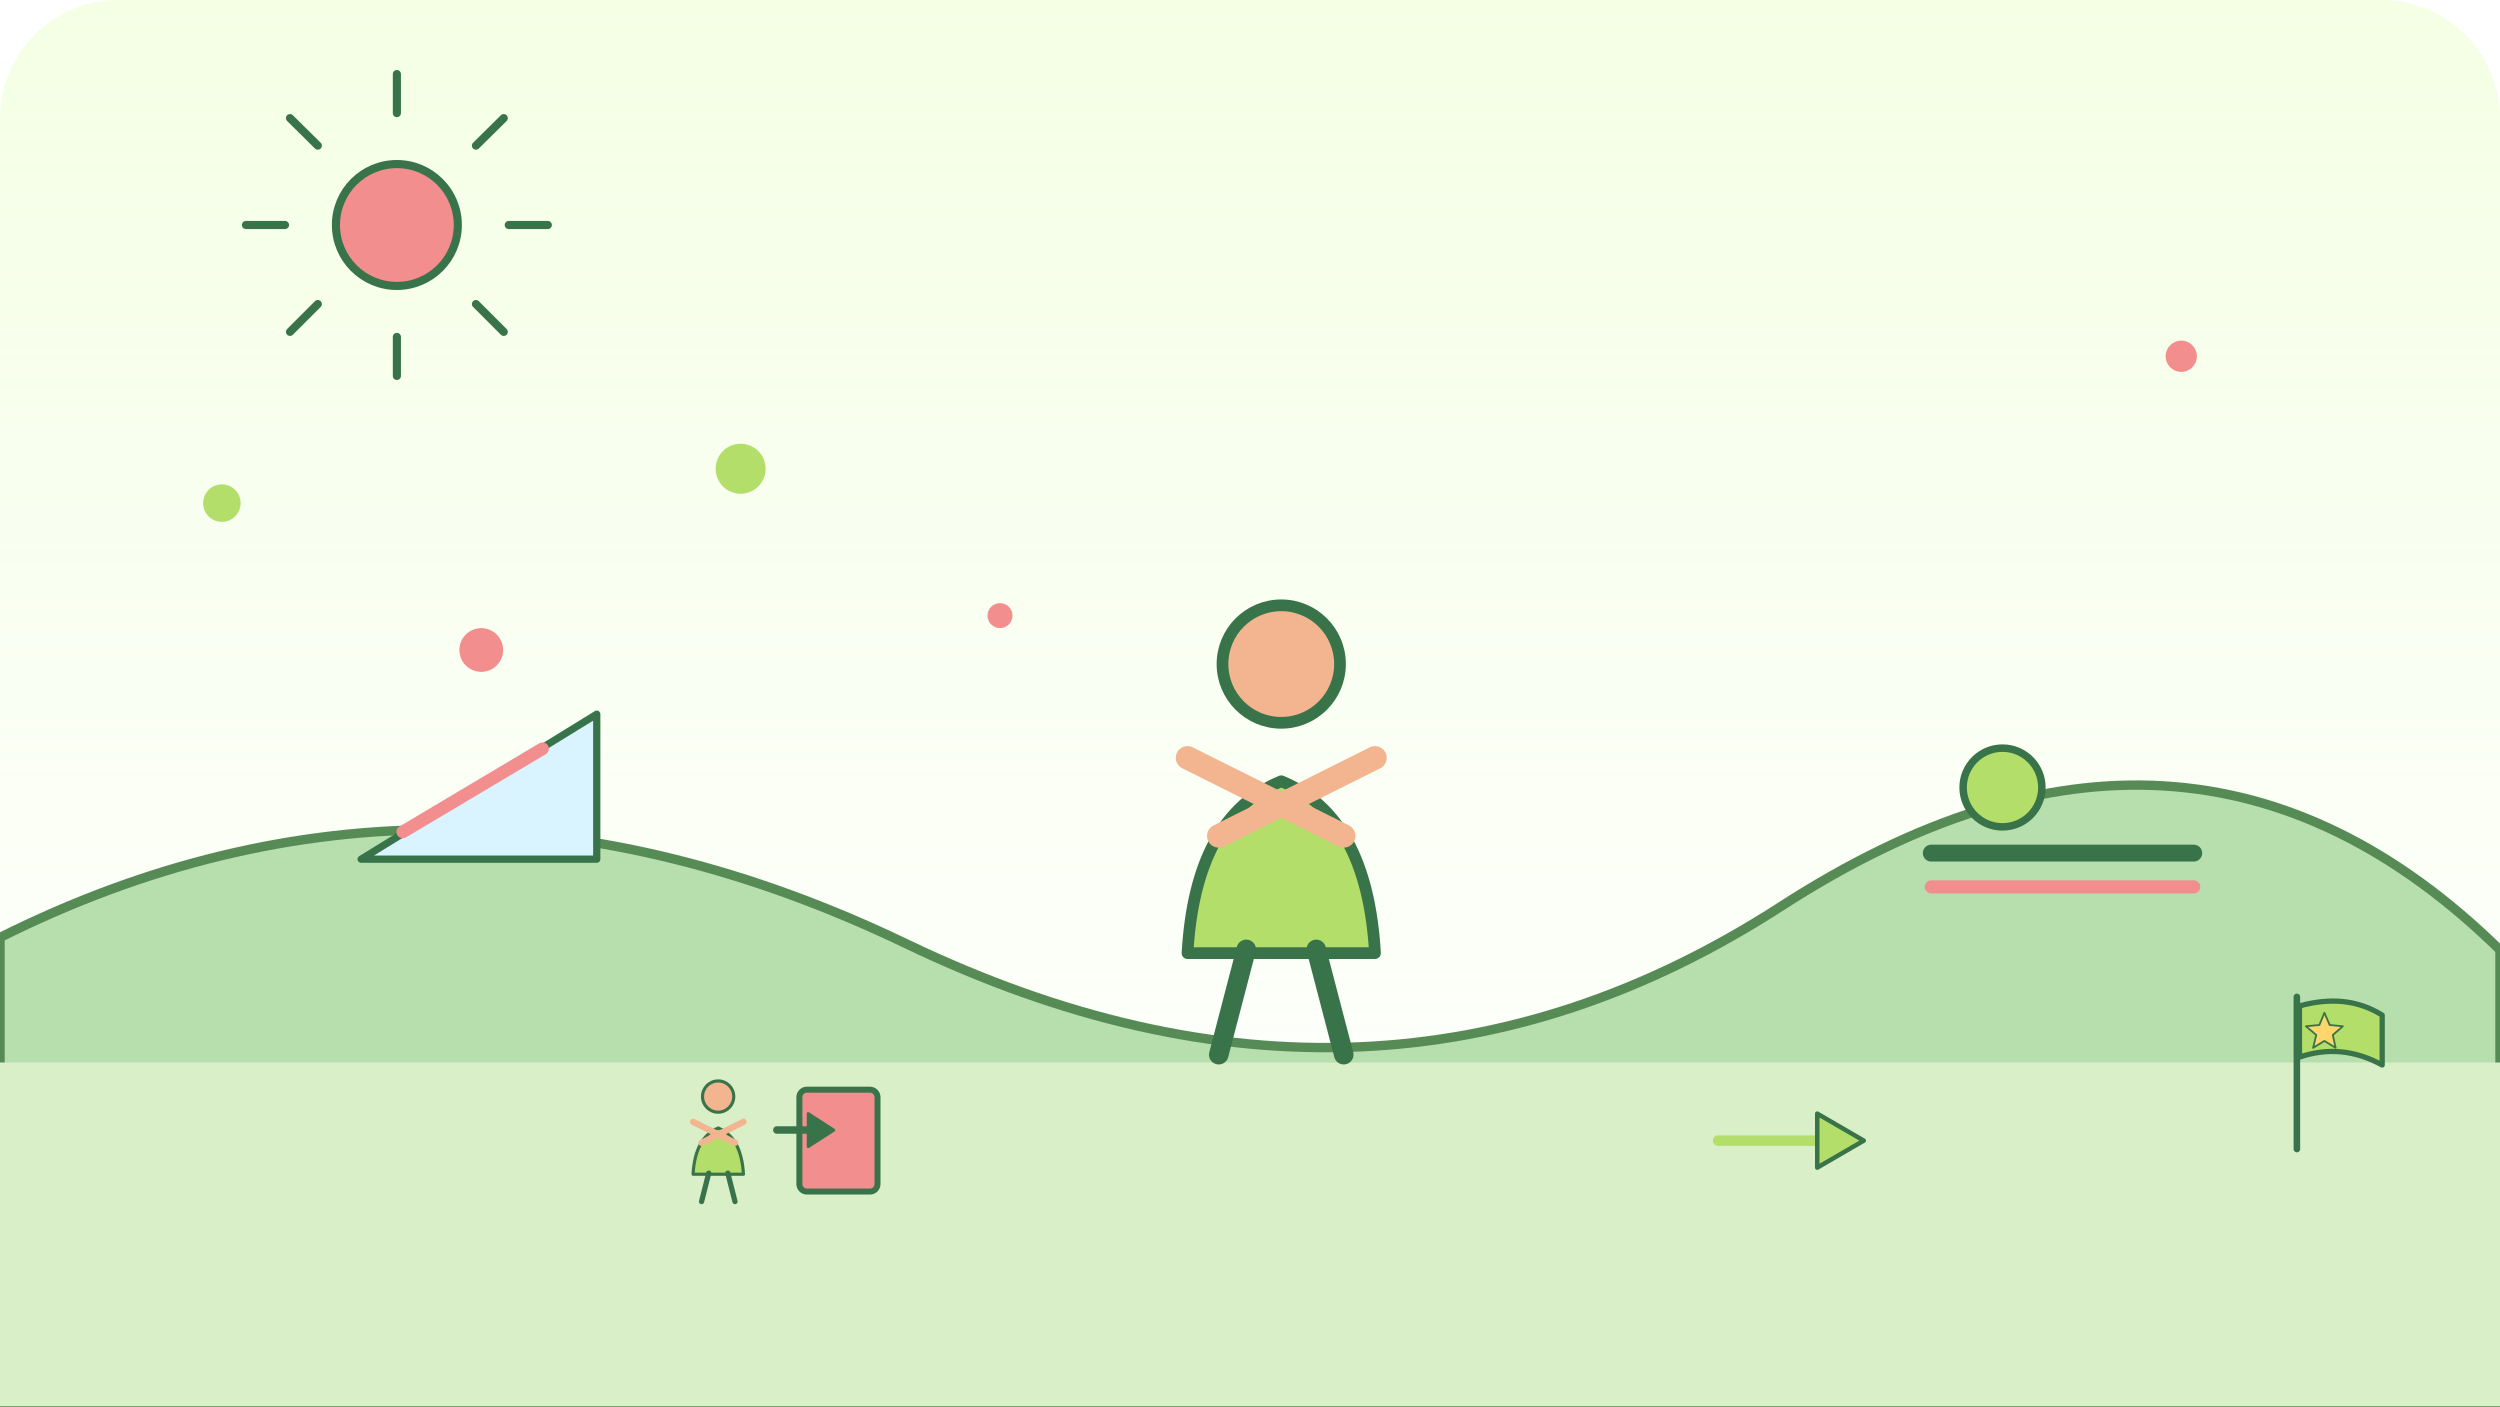
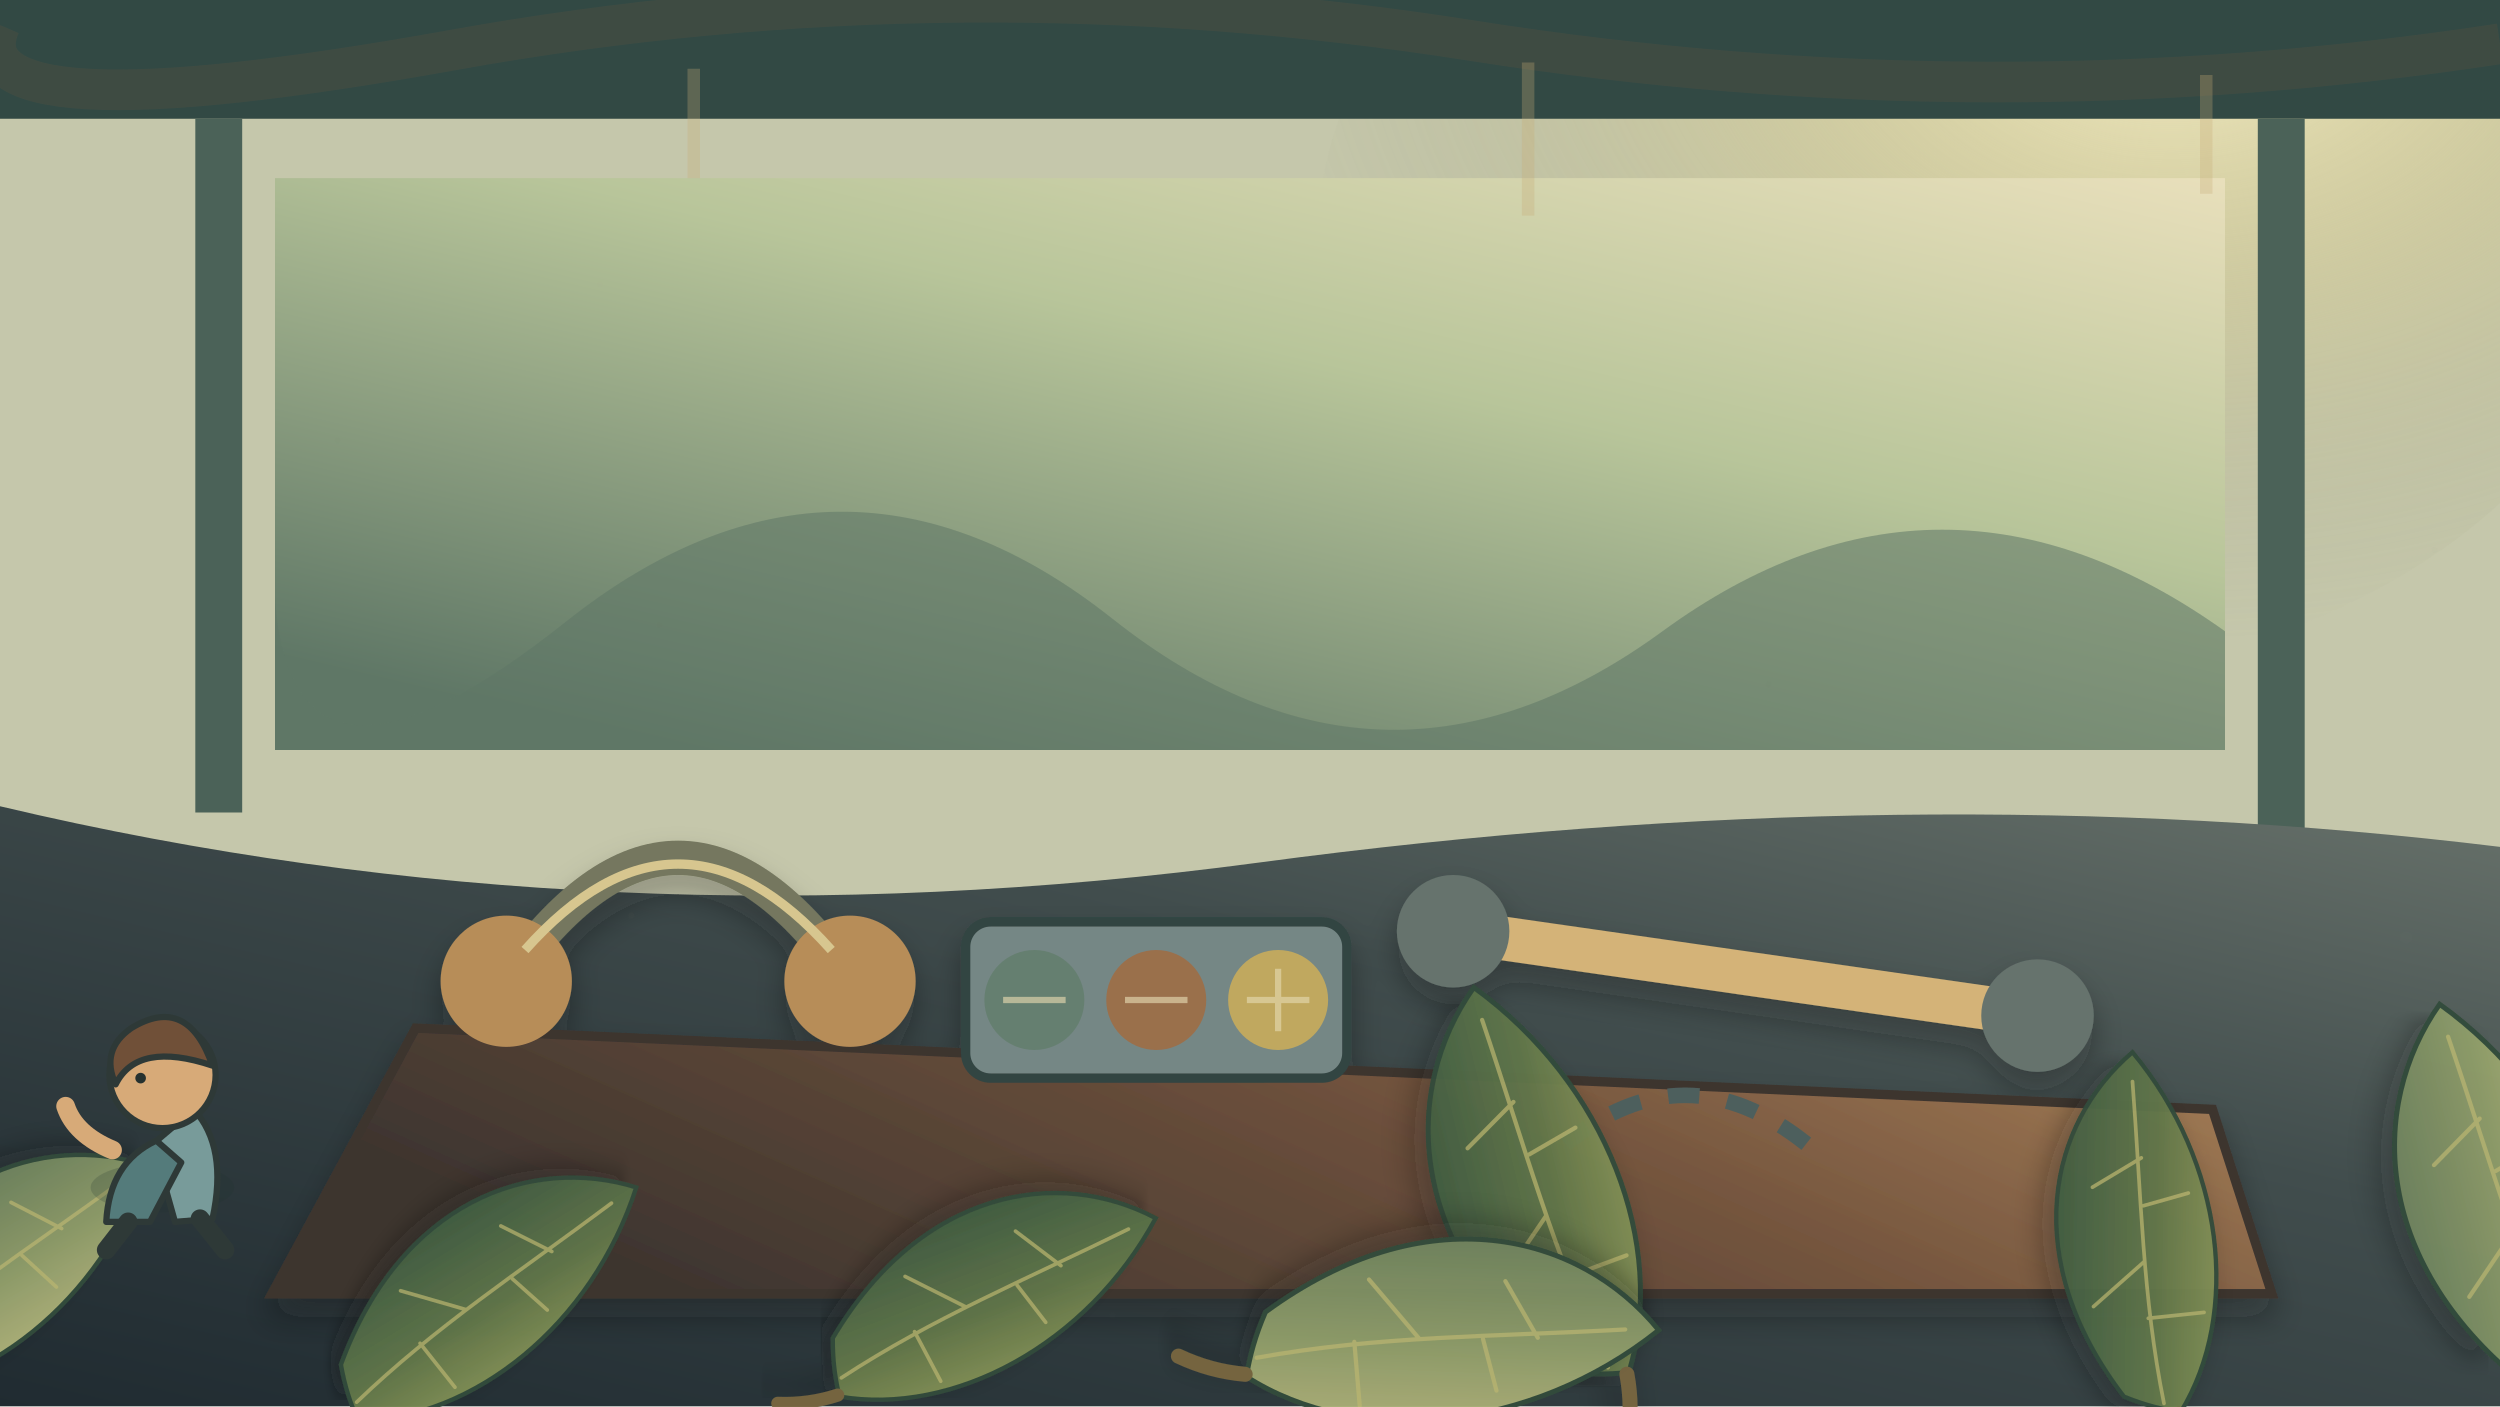
- <svg xmlns="http://www.w3.org/2000/svg" width="800" height="450" viewBox="0 0 800 450" role="img" aria-labelledby="title desc">
+ <svg xmlns="http://www.w3.org/2000/svg" width="800" height="450" viewBox="0 0 800 450">
  <defs>
-     <linearGradient id="sky" x1="0" y1="0" x2="0" y2="1">
-       <stop offset="0" stop-color="#F4FFE4" />
-       <stop offset="1" stop-color="#FFFFFF" stop-opacity="0.72" />
+     <linearGradient id="sky" x1="0" y1="0" x2="0.8" y2="1">
+       <stop offset="0" stop-color="#e8dfbb" />
+       <stop offset=".42" stop-color="#b8c59a" />
+       <stop offset="1" stop-color="#5f7766" />
    </linearGradient>
+     <linearGradient id="earth" x1="0" y1="0" x2="0" y2="1">
+       <stop stop-color="#6f7657" />
+       <stop offset=".52" stop-color="#454f43" />
+       <stop offset="1" stop-color="#252f2f" />
+     </linearGradient>
+     <linearGradient id="table" x1="0" y1="0" x2="1" y2="1">
+       <stop stop-color="#67716a" />
+       <stop offset=".35" stop-color="#414d4d" />
+       <stop offset="1" stop-color="#202b31" />
+     </linearGradient>
+     <linearGradient id="leaf" x1="0" y1="0" x2="1" y2="1">
+       <stop stop-color="#a9ad62" />
+       <stop offset=".45" stop-color="#607549" />
+       <stop offset="1" stop-color="#294b3d" />
+     </linearGradient>
+     <linearGradient id="leafPale" x1="0" y1="0" x2="1" y2="1">
+       <stop stop-color="#d2c98b" />
+       <stop offset=".48" stop-color="#8d9b68" />
+       <stop offset="1" stop-color="#536d57" />
+     </linearGradient>
+     <radialGradient id="glow" cx=".35" cy=".25" r=".7">
+       <stop stop-color="#fff7cf" stop-opacity=".88" />
+       <stop offset=".55" stop-color="#d9c87d" stop-opacity=".2" />
+       <stop offset="1" stop-color="#6f7657" stop-opacity="0" />
+     </radialGradient>
+     <radialGradient id="glass" cx=".32" cy=".25" r=".8">
+       <stop stop-color="#dce9df" stop-opacity=".78" />
+       <stop offset=".35" stop-color="#91b3ad" stop-opacity=".48" />
+       <stop offset="1" stop-color="#314f55" stop-opacity=".74" />
+     </radialGradient>
+     <linearGradient id="wood" x1="0" y1="0" x2="1" y2=".3">
+       <stop stop-color="#aa8259" />
+       <stop offset=".45" stop-color="#72533d" />
+       <stop offset="1" stop-color="#3e352f" />
+     </linearGradient>
+     <filter id="soft" x="-20%" y="-20%" width="140%" height="150%">
+       <feDropShadow dx="0" dy="6" stdDeviation="5" flood-color="#172423" flood-opacity=".34" />
+     </filter>
  </defs>
-   <rect width="800" height="450" rx="38" fill="url(#sky)" />
-   <line x1="127.0" y1="36.2" x2="127.0" y2="23.7" stroke="#39734A" stroke-width="2.6" stroke-linecap="round" />
-   <line x1="152.3" y1="46.6" x2="161.2" y2="37.8" stroke="#39734A" stroke-width="2.6" stroke-linecap="round" />
-   <line x1="162.8" y1="72.0" x2="175.3" y2="72.0" stroke="#39734A" stroke-width="2.6" stroke-linecap="round" />
-   <line x1="152.3" y1="97.3" x2="161.2" y2="106.2" stroke="#39734A" stroke-width="2.6" stroke-linecap="round" />
-   <line x1="127.0" y1="107.8" x2="127.0" y2="120.3" stroke="#39734A" stroke-width="2.6" stroke-linecap="round" />
-   <line x1="101.7" y1="97.3" x2="92.8" y2="106.2" stroke="#39734A" stroke-width="2.6" stroke-linecap="round" />
-   <line x1="91.2" y1="72.0" x2="78.7" y2="72.0" stroke="#39734A" stroke-width="2.6" stroke-linecap="round" />
-   <line x1="101.7" y1="46.6" x2="92.8" y2="37.8" stroke="#39734A" stroke-width="2.6" stroke-linecap="round" />
-   <circle cx="127" cy="72" r="19.5" fill="#F28E8E" stroke="#39734A" stroke-width="2.6" />
-   <path d="M0 300 Q140 230 290 302 T570 290 T800 304 L800 450 L0 450 Z" fill="#B7DFAE" stroke="#578B55" stroke-width="3" stroke-linecap="round" stroke-linejoin="round" />
-   <rect x="0" y="340" width="800" height="110" rx="0" fill="#D9EFC7" stroke="none" stroke-width="0" />
-   <circle cx="410" cy="212.5" r="18.8" fill="#F2B58F" stroke="#39734A" stroke-width="3.75" />
-   <path d="M380.0,305.0 Q382.5,261.25 410,250.0 Q437.5,261.25 440.0,305.0 Z" fill="#B3DE69" stroke="#39734A" stroke-width="3.75" stroke-linecap="round" stroke-linejoin="round" />
-   <line x1="390.0" y1="267.5" x2="440.0" y2="242.5" stroke="#F2B58F" stroke-width="7.5" stroke-linecap="round" />
-   <line x1="430.0" y1="267.5" x2="380.0" y2="242.5" stroke="#F2B58F" stroke-width="7.5" stroke-linecap="round" />
-   <line x1="398.8" y1="303.8" x2="390.0" y2="337.5" stroke="#39734A" stroke-width="6.25" stroke-linecap="round" />
-   <line x1="421.2" y1="303.8" x2="430.0" y2="337.5" stroke="#39734A" stroke-width="6.25" stroke-linecap="round" />
-   <polygon points="115.56,274.94 190.96,274.94 190.96,228.54" fill="#D9F3FF" stroke="#39734A" stroke-width="2.32" stroke-linejoin="round" />
-   <line x1="128.9" y1="266.2" x2="173.6" y2="239.6" stroke="#F28E8E" stroke-width="4.06" stroke-linecap="round" />
-   <line x1="618.0" y1="273.0" x2="702.0" y2="273.0" stroke="#39734A" stroke-width="5.4" stroke-linecap="round" />
-   <line x1="618.0" y1="283.8" x2="702.0" y2="283.8" stroke="#F28E8E" stroke-width="4.2" stroke-linecap="round" />
-   <circle cx="640.8" cy="252.0" r="12.6" fill="#B3DE69" stroke="#39734A" stroke-width="2.4" />
-   <circle cx="229.8" cy="350.9" r="5.0" fill="#F2B58F" stroke="#39734A" stroke-width="1.008" />
-   <path d="M221.776,375.752 Q222.448,363.992 229.84,360.968 Q237.232,363.992 237.904,375.752 Z" fill="#B3DE69" stroke="#39734A" stroke-width="1.008" stroke-linecap="round" stroke-linejoin="round" />
-   <line x1="224.5" y1="365.7" x2="237.9" y2="359.0" stroke="#F2B58F" stroke-width="2.016" stroke-linecap="round" />
-   <line x1="235.2" y1="365.7" x2="221.8" y2="359.0" stroke="#F2B58F" stroke-width="2.016" stroke-linecap="round" />
-   <line x1="226.8" y1="375.4" x2="224.5" y2="384.5" stroke="#39734A" stroke-width="1.68" stroke-linecap="round" />
-   <line x1="232.9" y1="375.4" x2="235.2" y2="384.5" stroke="#39734A" stroke-width="1.68" stroke-linecap="round" />
-   <rect x="255.8" y="348.7" width="25.0" height="32.6" rx="2.4" fill="#F28E8E" stroke="#39734A" stroke-width="1.92" />
-   <line x1="248.6" y1="361.6" x2="258.6" y2="361.6" stroke="#39734A" stroke-width="2.4" stroke-linecap="round" />
-   <polygon points="258.64,356.36 266.8,361.64 258.64,366.92" fill="#39734A" stroke="#39734A" stroke-width="0.96" stroke-linejoin="round" />
-   <line x1="549.8" y1="365" x2="585.8" y2="365" stroke="#B3DE69" stroke-width="3.36" stroke-linecap="round" />
-   <polygon points="581.52,356.36 596.4,365 581.52,373.64" fill="#B3DE69" stroke="#39734A" stroke-width="1.44" stroke-linejoin="round" />
-   <circle cx="698" cy="114" r="5" fill="#F28E8E" stroke="none" stroke-width="0" />
-   <circle cx="71" cy="161" r="6" fill="#B3DE69" stroke="none" stroke-width="0" />
-   <circle cx="154" cy="208" r="7" fill="#F28E8E" stroke="none" stroke-width="0" />
-   <circle cx="237" cy="150" r="8" fill="#B3DE69" stroke="none" stroke-width="0" />
-   <circle cx="320" cy="197" r="4" fill="#F28E8E" stroke="none" stroke-width="0" />
-   <line x1="735" y1="319.0" x2="735" y2="367.7" stroke="#39734A" stroke-width="2.1" stroke-linecap="round" />
-   <path d="M735.84,321.9 Q750.96,317.7 762.3,324.84 L762.3,340.8 Q749.28,333.66 735.84,338.28 Z" fill="#B3DE69" stroke="#39734A" stroke-width="1.68" stroke-linecap="round" stroke-linejoin="round" />
-   <polygon points="743.8,324.1 745.5,328.0 749.7,328.4 746.5,331.2 747.4,335.3 743.8,333.1 740.2,335.3 741.2,331.2 737.9,328.4 742.2,328.0" fill="#FFD66B" stroke="#39734A" stroke-width="0.588" stroke-linejoin="round" />
+   <g transform="translate(800 0) scale(-1 1)">
+     <g id="atmosphere">
+       <rect width="800" height="450" fill="#c5c7ab" />
+       <ellipse cx="168" cy="74" rx="210" ry="145" fill="url(#glow)" />
+       <path d="M0 0H800V38H0Z" fill="#324944" />
+       <path d="M70 38V275M730 38V260" stroke="#4b6258" stroke-width="15" />
+       <path d="M88 57H712V240H88Z" fill="url(#sky)" />
+       <path d="M88 202q91-65 180 0t176-4t175 1t93-8v49H88Z" fill="#5f7766" opacity=".55" />
+       <path d="M0 271Q188 248 397 276T800 258V450H0Z" fill="url(#table)" />
+     </g>
+     <g id="home-workshop" filter="url(#soft)">
+       <path d="M92 355L667 329L713 414H73Z" fill="url(#wood)" stroke="#3c342f" stroke-width="3" />
+       <path d="M147 325L335 298" stroke="#d4b378" stroke-width="14" stroke-linecap="round" />
+       <circle cx="148" cy="325" r="18" fill="#66736d" />
+       <circle cx="335" cy="298" r="18" fill="#66736d" />
+       <g transform="translate(430 320)">
+         <rect x="-61" y="-25" width="122" height="50" rx="8" fill="#758785" stroke="#334442" stroke-width="3" />
+         <circle cx="-39" cy="0" r="16" fill="#c0a85f" />
+         <circle cx="0" cy="0" r="16" fill="#9a6f4c" />
+         <circle cx="39" cy="0" r="16" fill="#657f70" />
+         <path d="M-39-10v20M-49 0h20M-10 0h20M29 0h20" stroke="#e4d7ad" stroke-width="2" opacity=".65" />
+       </g>
+       <g transform="translate(583 283)">
+         <path d="M-55 31Q0-48 55 31" fill="none" stroke="#74775e" stroke-width="11" />
+         <circle cx="-55" cy="31" r="21" fill="#b78d59" />
+         <circle cx="55" cy="31" r="21" fill="#b78d59" />
+         <path d="M-49 21Q0-34 49 21" fill="none" stroke="#d7c68f" stroke-width="3" />
+       </g>
+       <path d="M222 366q39-31 77 0" fill="none" stroke="#4d5f5d" stroke-width="5" stroke-dasharray="10 9" />
+     </g>
+     <g opacity=".96">
+       <g transform="translate(-30.7 444.4) rotate(-48.9) scale(0.8)" filter="url(#soft)">
+         <path d="M0 0C28-45 93-69 157-54C145-5 96 35 18 20C10 13 5 7 0 0Z" fill="url(#leafPale)" stroke="#334c3a" stroke-width="2" />
+         <path d="M7 5C55-8 96-28 145-48M45-6L36-30M69-16L61 14M92-27L88-48M112-36L110-10" fill="none" stroke="#c0ba72" stroke-width="1.7" opacity=".7" stroke-linecap="round" />
+         <path d="M0 1Q-12 8-21 19" fill="none" stroke="#786640" stroke-width="6" stroke-linecap="round" />
+       </g>
+       <g transform="translate(102.2 451.9) rotate(-63.4) scale(0.7)" filter="url(#soft)">
+         <path d="M0 0C28-45 93-69 157-54C145-5 96 35 18 20C10 13 5 7 0 0Z" fill="url(#leaf)" stroke="#334c3a" stroke-width="2" />
+         <path d="M7 5C55-8 96-28 145-48M45-6L36-30M69-16L61 14M92-27L88-48M112-36L110-10" fill="none" stroke="#c0ba72" stroke-width="1.7" opacity=".7" stroke-linecap="round" />
+         <path d="M0 1Q-12 8-21 19" fill="none" stroke="#786640" stroke-width="6" stroke-linecap="round" />
+       </g>
+       <g transform="translate(278.8 439.2) rotate(-49.1) scale(0.8)" filter="url(#soft)">
+         <path d="M0 0C28-45 93-69 157-54C145-5 96 35 18 20C10 13 5 7 0 0Z" fill="url(#leaf)" stroke="#334c3a" stroke-width="2" />
+         <path d="M7 5C55-8 96-28 145-48M45-6L36-30M69-16L61 14M92-27L88-48M112-36L110-10" fill="none" stroke="#c0ba72" stroke-width="1.7" opacity=".7" stroke-linecap="round" />
+         <path d="M0 1Q-12 8-21 19" fill="none" stroke="#786640" stroke-width="6" stroke-linecap="round" />
+       </g>
+       <g transform="translate(401.2 440.5) rotate(205.4) scale(0.8)" filter="url(#soft)">
+         <path d="M0 0C28-45 93-69 157-54C145-5 96 35 18 20C10 13 5 7 0 0Z" fill="url(#leafPale)" stroke="#334c3a" stroke-width="2" />
+         <path d="M7 5C55-8 96-28 145-48M45-6L36-30M69-16L61 14M92-27L88-48M112-36L110-10" fill="none" stroke="#c0ba72" stroke-width="1.7" opacity=".7" stroke-linecap="round" />
+         <path d="M0 1Q-12 8-21 19" fill="none" stroke="#786640" stroke-width="6" stroke-linecap="round" />
+       </g>
+       <g transform="translate(531.4 446.9) rotate(228.4) scale(0.7)" filter="url(#soft)">
+         <path d="M0 0C28-45 93-69 157-54C145-5 96 35 18 20C10 13 5 7 0 0Z" fill="url(#leaf)" stroke="#334c3a" stroke-width="2" />
+         <path d="M7 5C55-8 96-28 145-48M45-6L36-30M69-16L61 14M92-27L88-48M112-36L110-10" fill="none" stroke="#c0ba72" stroke-width="1.7" opacity=".7" stroke-linecap="round" />
+         <path d="M0 1Q-12 8-21 19" fill="none" stroke="#786640" stroke-width="6" stroke-linecap="round" />
+       </g>
+       <g transform="translate(685.4 454.7) rotate(239) scale(0.7)" filter="url(#soft)">
+         <path d="M0 0C28-45 93-69 157-54C145-5 96 35 18 20C10 13 5 7 0 0Z" fill="url(#leaf)" stroke="#334c3a" stroke-width="2" />
+         <path d="M7 5C55-8 96-28 145-48M45-6L36-30M69-16L61 14M92-27L88-48M112-36L110-10" fill="none" stroke="#c0ba72" stroke-width="1.7" opacity=".7" stroke-linecap="round" />
+         <path d="M0 1Q-12 8-21 19" fill="none" stroke="#786640" stroke-width="6" stroke-linecap="round" />
+       </g>
+       <g transform="translate(842.9 446.6) rotate(238.3) scale(0.7)" filter="url(#soft)">
+         <path d="M0 0C28-45 93-69 157-54C145-5 96 35 18 20C10 13 5 7 0 0Z" fill="url(#leafPale)" stroke="#334c3a" stroke-width="2" />
+         <path d="M7 5C55-8 96-28 145-48M45-6L36-30M69-16L61 14M92-27L88-48M112-36L110-10" fill="none" stroke="#c0ba72" stroke-width="1.7" opacity=".7" stroke-linecap="round" />
+         <path d="M0 1Q-12 8-21 19" fill="none" stroke="#786640" stroke-width="6" stroke-linecap="round" />
+       </g>
+     </g>
+     <g transform="translate(748 353) scale(1 1)" stroke="#2e3937" stroke-linejoin="round" stroke-linecap="round">
+       <ellipse cx="0" cy="27" rx="23" ry="8" fill="#20312e" opacity=".2" stroke="none" />
+       <path d="M-10 2Q-21 14-16 37L-4 38L3 13Z" fill="#789b9a" stroke-width="2" />
+       <path d="M2 12Q17 19 18 38H4L-6 19Z" fill="#547b7b" stroke-width="2" />
+       <path d="M-12 37l-8 10M11 38l7 9" stroke-width="6" />
+       <circle cx="0" cy="-9" r="17" fill="#d7aa78" stroke-width="2" />
+       <path d="M-16-12Q-8-35 10-24Q20-17 15-6Q8-20-16-12Z" fill="#705038" stroke-width="2" />
+       <circle cx="7" cy="-8" r="1.7" fill="#26312f" stroke="none" />
+       <path d="M16 15Q28 10 31 1" fill="none" stroke="#d7aa78" stroke-width="6" />
+     </g>
+   </g>
+   <g id="catalog-composition-frame">
+     <g aria-hidden="true" transform="translate(800 0) scale(-1 1)">
+       <path d="M0 14Q164 39 329 13T655 16T800 8" fill="none" stroke="#6b543d" stroke-width="13" opacity=".22" />
+       <path d="M94 24v38M311 20v49M578 22v35" stroke="#c5aa75" stroke-width="4" opacity=".30" />
+     </g>
+   </g>
+   <g id="environment-grain" aria-hidden="true">
+     <circle cx="770" cy="300" r="2" fill="#78846c" opacity=".024" />
+     <circle cx="202" cy="293" r="1" fill="#b79a65" opacity=".020" />
+     <circle cx="356" cy="421" r="1" fill="#6a5945" opacity=".024" />
+     <circle cx="192" cy="91" r="1" fill="#b79a65" opacity=".016" />
+     <circle cx="705" cy="369" r="1" fill="#b79a65" opacity=".020" />
+     <circle cx="566" cy="219" r="1" fill="#304842" opacity=".016" />
+     <circle cx="108" cy="141" r="1" fill="#6a5945" opacity=".020" />
+     <circle cx="211" cy="200" r="1" fill="#6a5945" opacity=".016" />
+     <circle cx="779" cy="176" r="1" fill="#78846c" opacity=".020" />
+   </g>
</svg>
